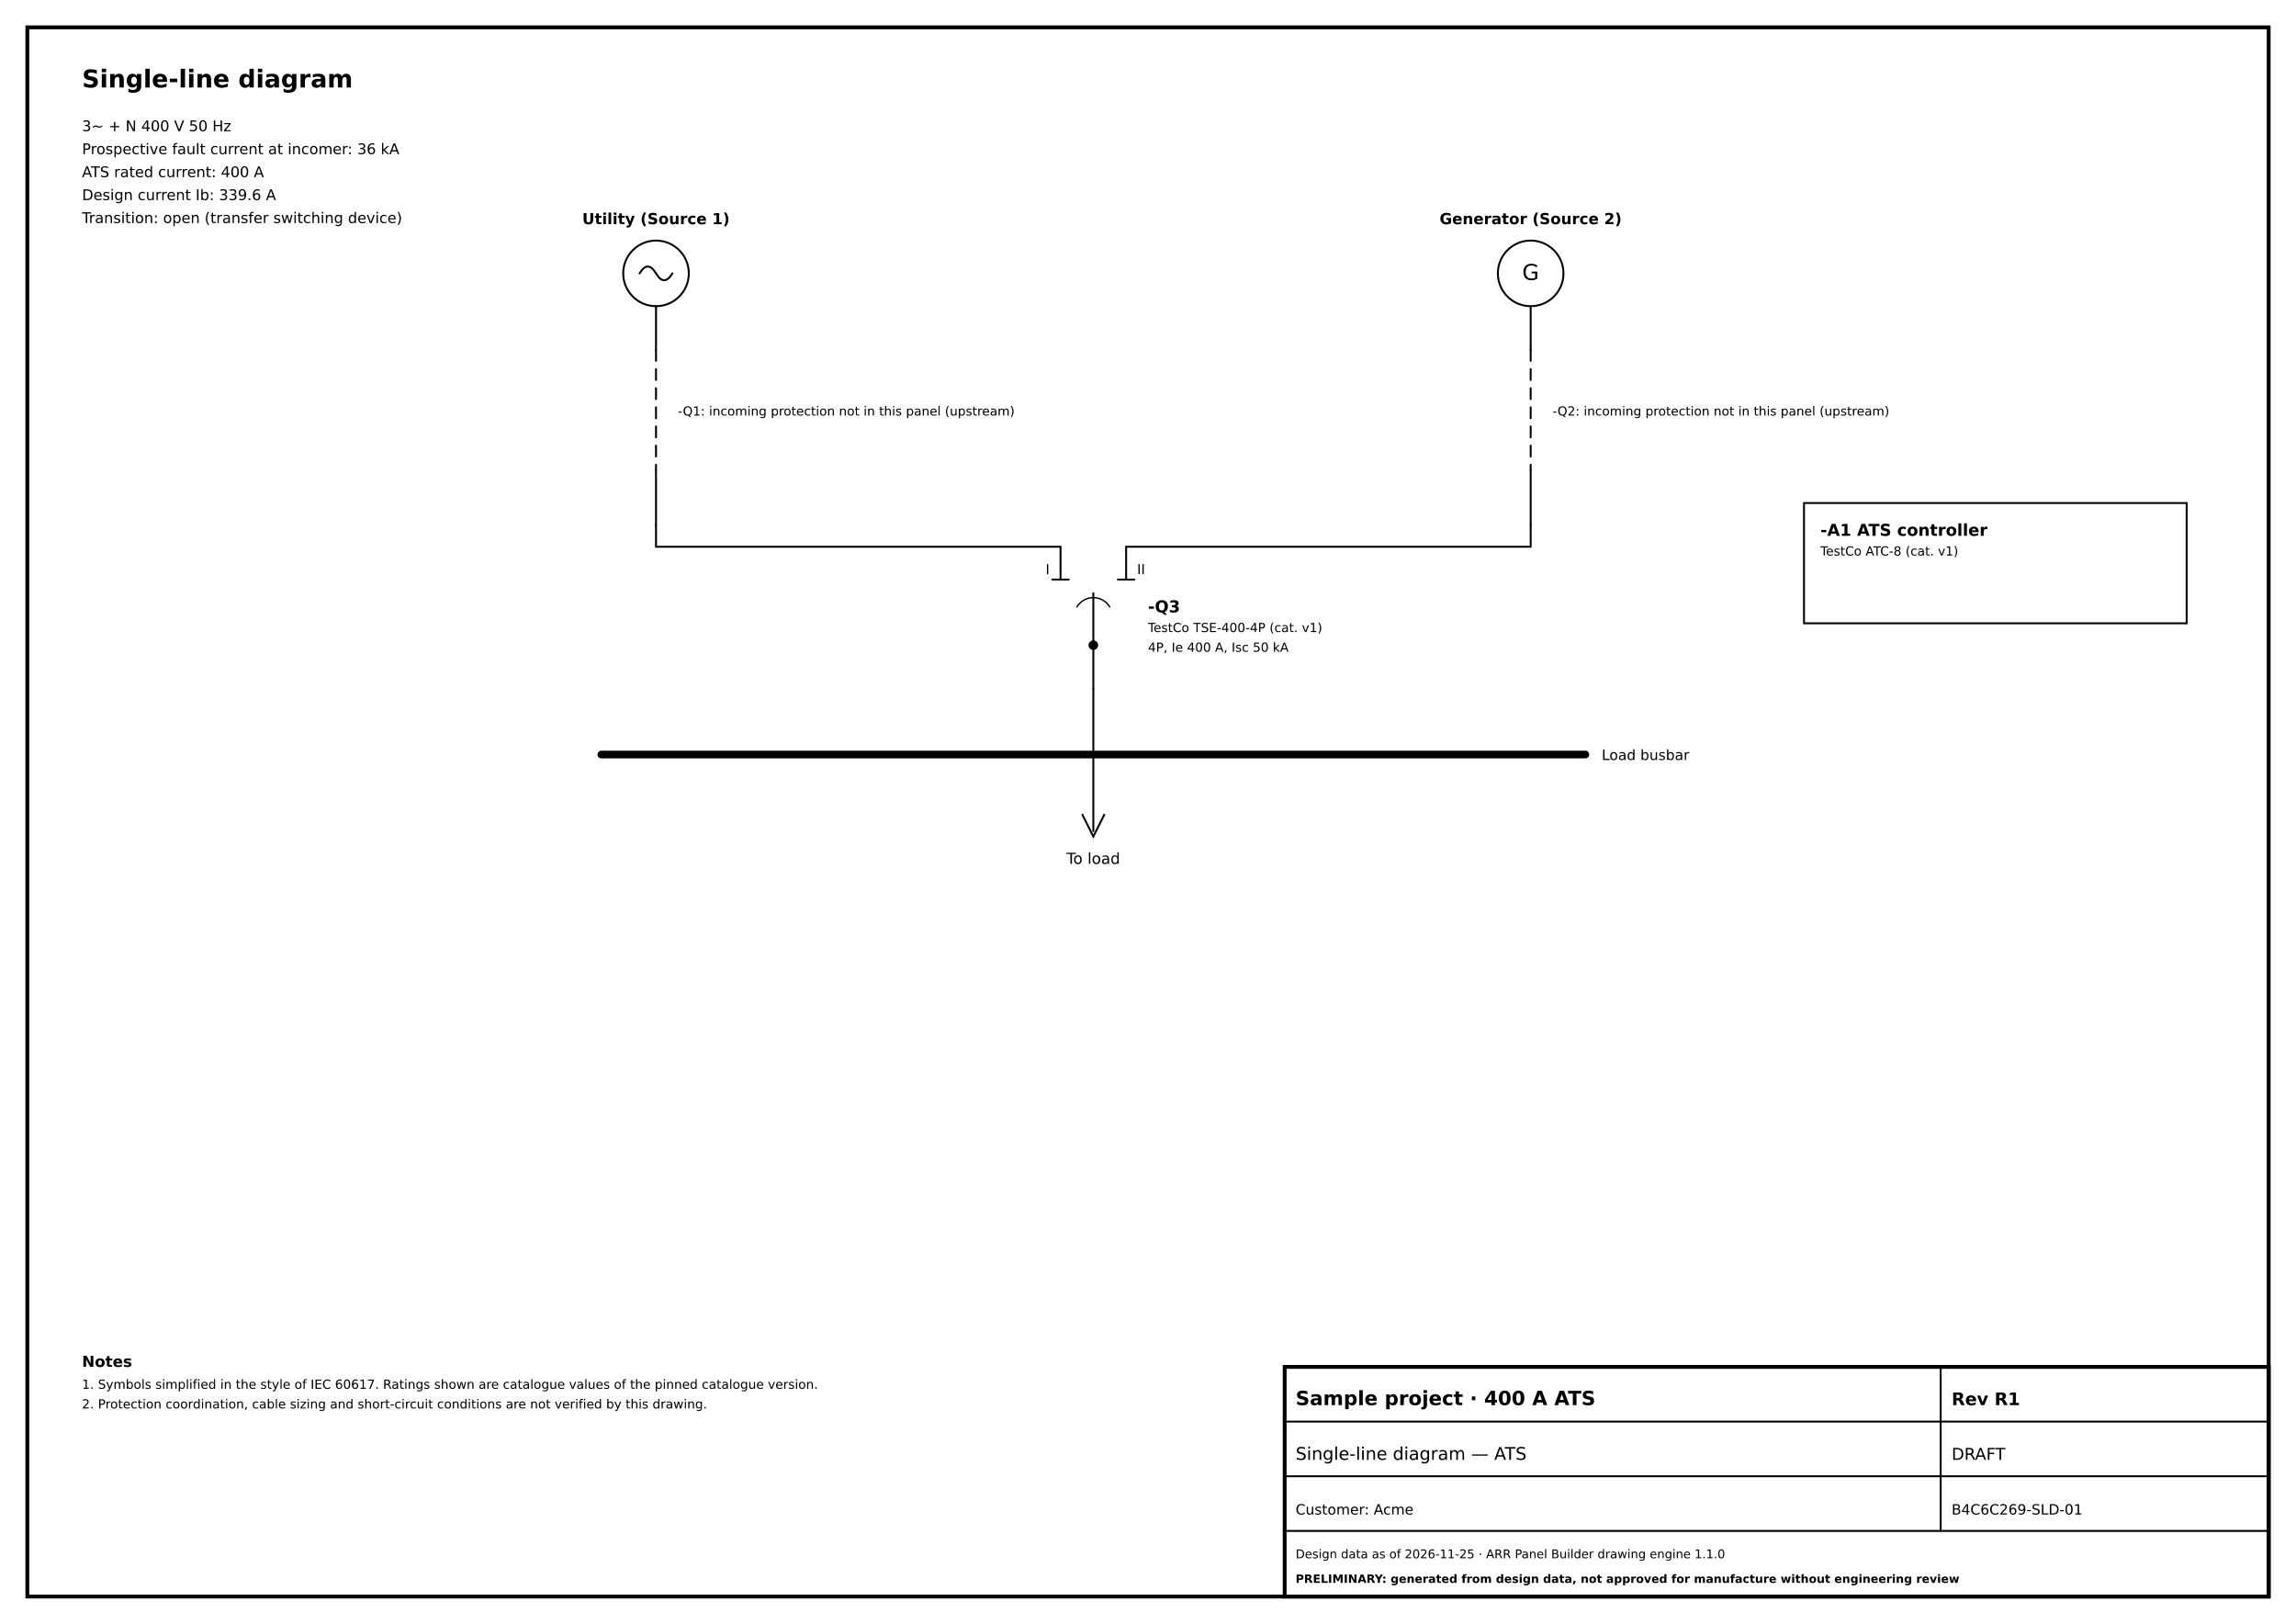
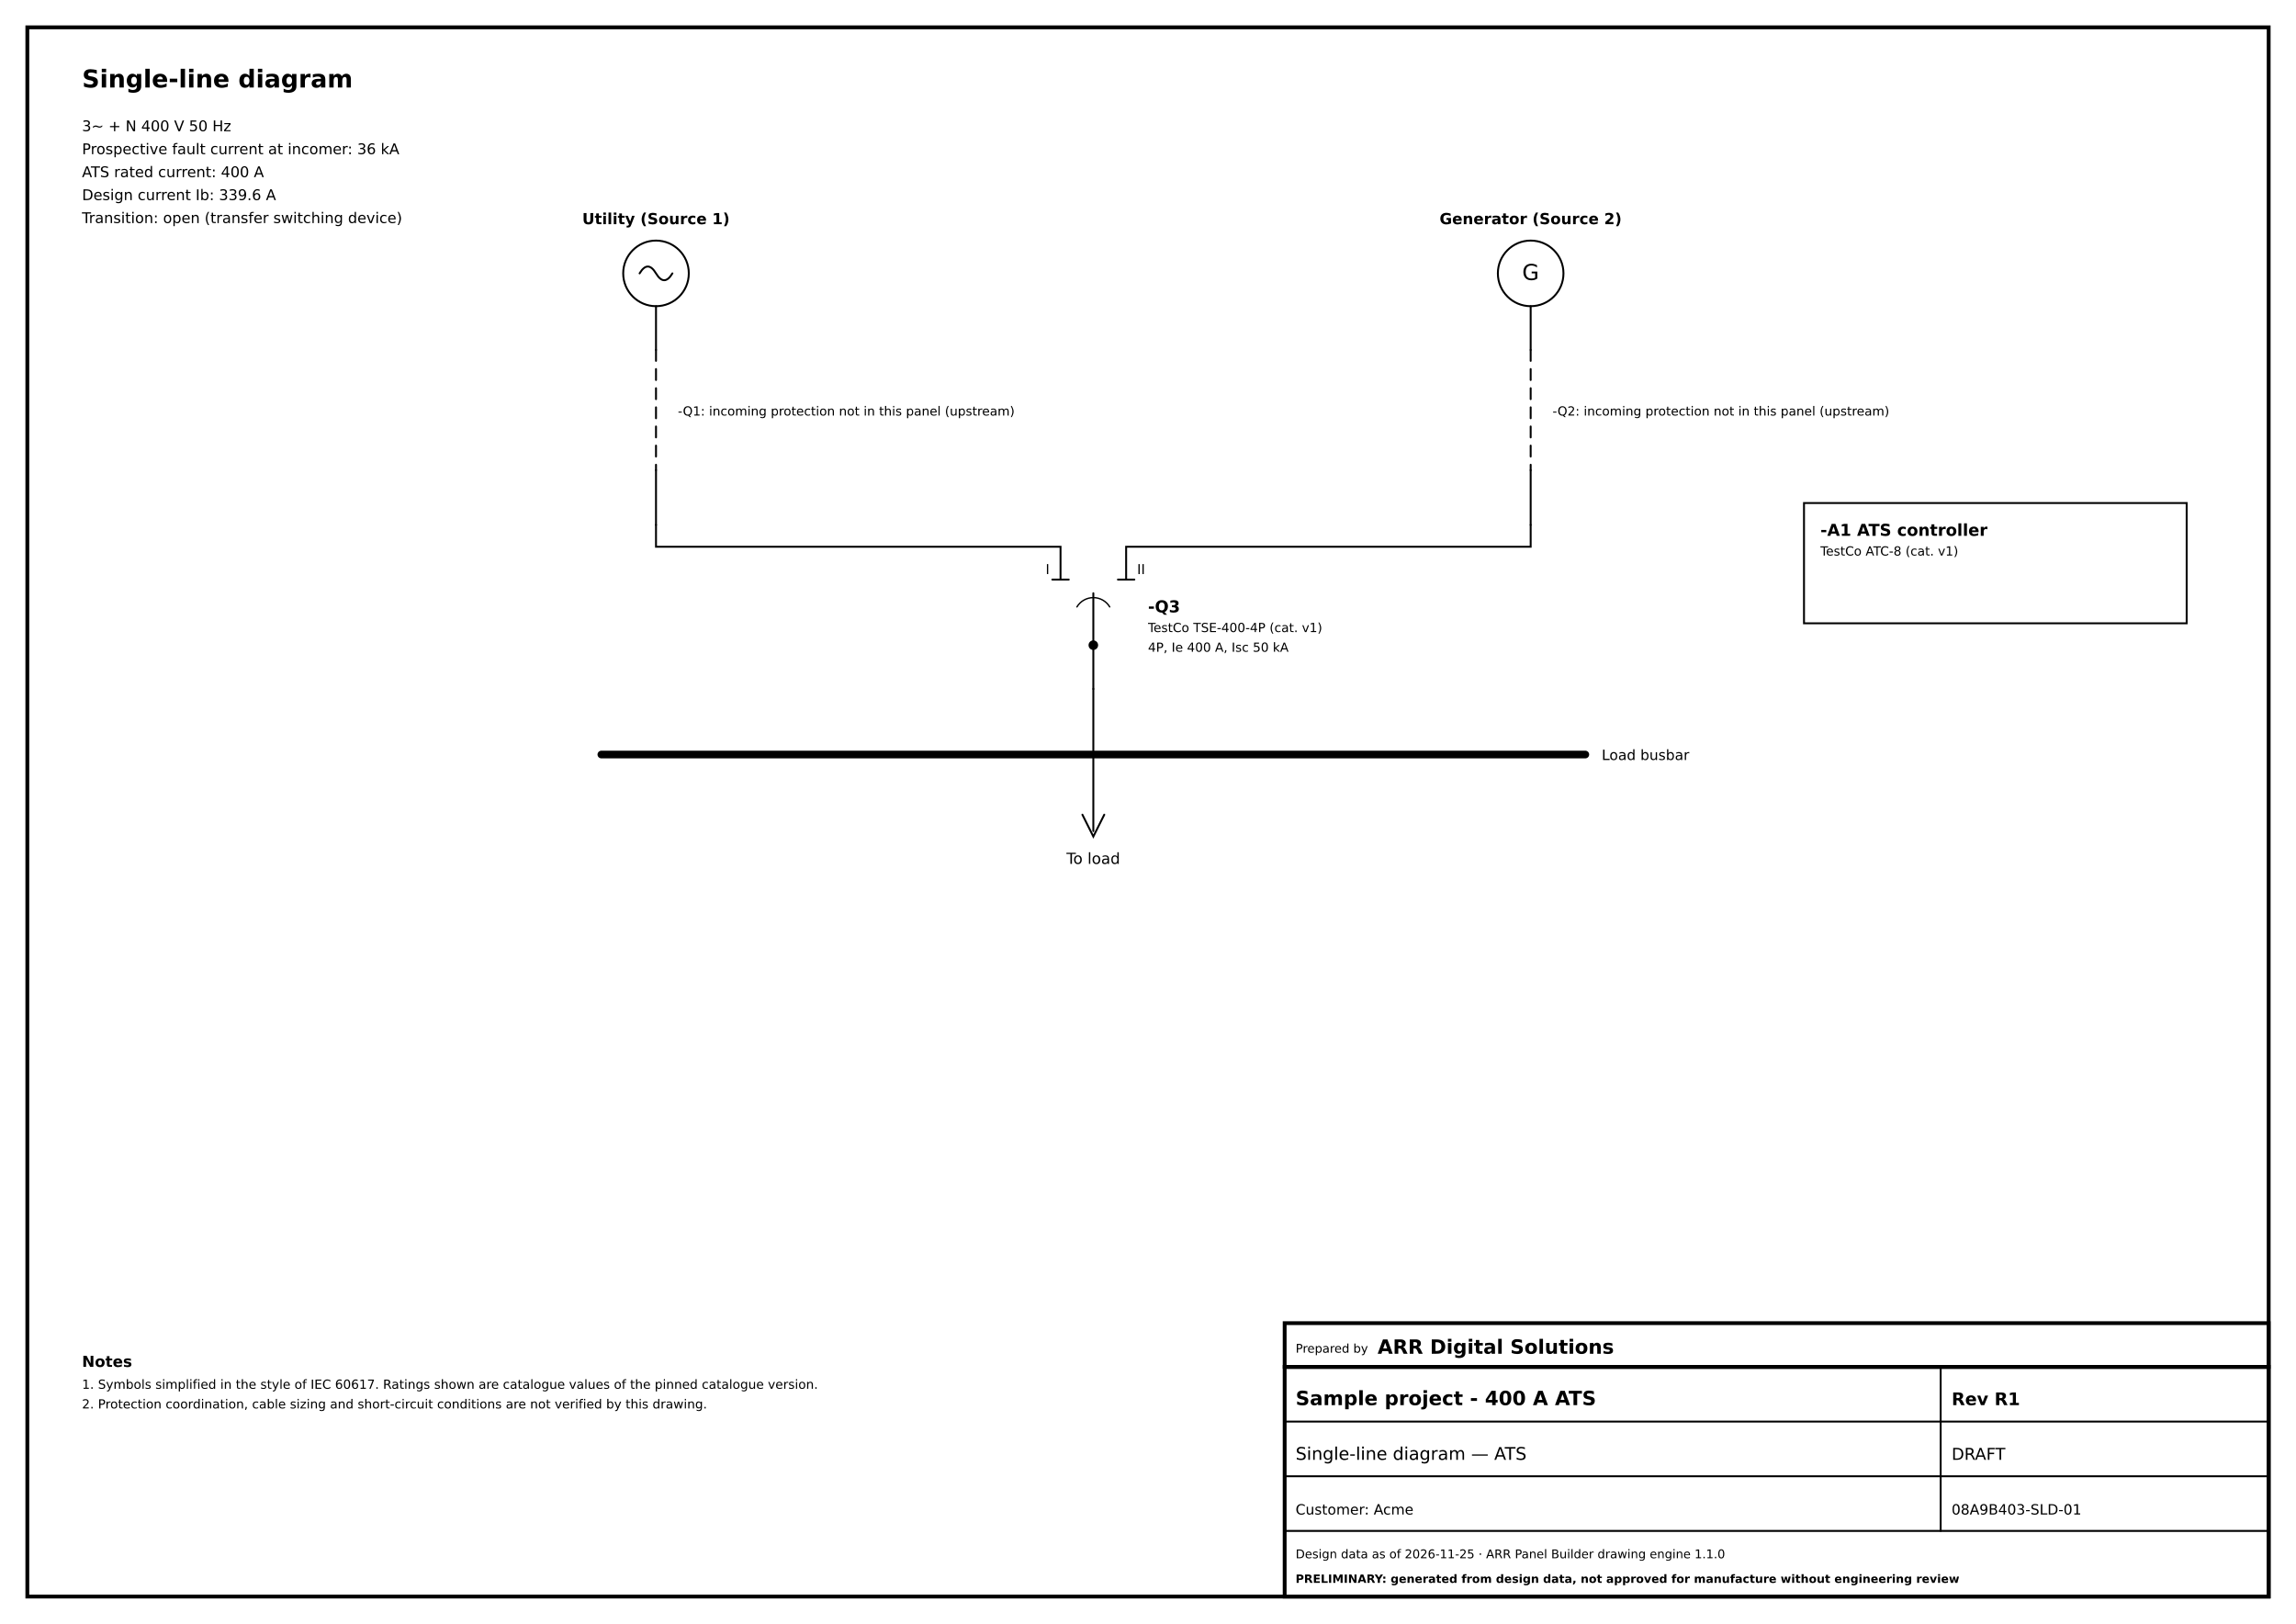
<svg xmlns="http://www.w3.org/2000/svg" viewBox="0 0 420 297" width="420mm" height="297mm" font-family="DejaVu Sans, Arial, sans-serif">
  <g stroke="currentColor" fill="none" stroke-linecap="round" class="drawing">
    <style>text{fill:currentColor;stroke:none}</style>
    <rect x="5" y="5" width="410" height="287" stroke-width="0.7" fill="none" />
    <g class="title-block">
+       <rect x="235" y="242" width="180" height="8" stroke-width="0.7" fill="none" />
+       <text x="237" y="247.4" font-size="2.2" text-anchor="start">Prepared by</text>
+       <text x="252" y="247.6" font-size="3.6" text-anchor="start" font-weight="bold" class="company">ARR Digital Solutions</text>
      <rect x="235" y="250" width="180" height="42" stroke-width="0.7" fill="none" />
      <line x1="235" y1="260" x2="415" y2="260" stroke-width="0.35" />
      <line x1="235" y1="270" x2="415" y2="270" stroke-width="0.35" />
      <line x1="235" y1="280" x2="415" y2="280" stroke-width="0.35" />
      <line x1="355" y1="250" x2="355" y2="280" stroke-width="0.35" />
-       <text x="237" y="257" font-size="3.6" text-anchor="start" font-weight="bold">Sample project · 400 A ATS</text>
+       <text x="237" y="257" font-size="3.6" text-anchor="start" font-weight="bold">Sample project - 400 A ATS</text>
      <text x="357" y="257" font-size="3.2" text-anchor="start" font-weight="bold">Rev R1</text>
      <text x="237" y="267" font-size="3.2" text-anchor="start">Single-line diagram — ATS</text>
      <text x="357" y="267" font-size="3" text-anchor="start">DRAFT</text>
      <text x="237" y="277" font-size="2.6" text-anchor="start">Customer: Acme</text>
-       <text x="357" y="277" font-size="2.6" text-anchor="start">B4C6C269-SLD-01</text>
+       <text x="357" y="277" font-size="2.6" text-anchor="start">08A9B403-SLD-01</text>
      <text x="237" y="285" font-size="2.2" text-anchor="start">Design data as of 2026-11-25 · ARR Panel Builder drawing engine 1.1.0</text>
      <text x="237" y="289.5" font-size="2.1" text-anchor="start" font-weight="bold">PRELIMINARY: generated from design data, not approved for manufacture without engineering review</text>
    </g>
    <text x="15" y="16" font-size="4.5" text-anchor="start" font-weight="bold">Single-line diagram</text>
    <text x="15" y="24" font-size="2.7" text-anchor="start">3~ + N  400 V  50 Hz</text>
    <text x="15" y="28.2" font-size="2.7" text-anchor="start">Prospective fault current at incomer: 36 kA</text>
    <text x="15" y="32.4" font-size="2.7" text-anchor="start">ATS rated current: 400 A</text>
    <text x="15" y="36.6" font-size="2.7" text-anchor="start">Design current Ib: 339.6 A</text>
    <text x="15" y="40.8" font-size="2.7" text-anchor="start">Transition: open (transfer switching device)</text>
    <circle cx="120" cy="50" r="6" stroke-width="0.35" fill="none" />
    <path d="M 117.0 50.0 q 1.5 -2.5 3 0 t 3 0" stroke-width="0.35" fill="none" />
    <text x="120" y="41" font-size="2.8" text-anchor="middle" font-weight="bold">Utility (Source 1)</text>
    <circle cx="280" cy="50" r="6" stroke-width="0.35" fill="none" />
    <text x="280" y="51.2" font-size="4" text-anchor="middle">G</text>
    <text x="280" y="41" font-size="2.8" text-anchor="middle" font-weight="bold">Generator (Source 2)</text>
    <g class="component" data-role="utility_protection" data-tag="-Q1">
      <line x1="120" y1="56" x2="120" y2="64" stroke-width="0.35" />
      <line x1="120" y1="64" x2="120" y2="86" stroke-width="0.35" stroke-dasharray="2 1.5" />
      <text x="124" y="76" font-size="2.3" text-anchor="start">-Q1: incoming protection not in this panel (upstream)</text>
    </g>
    <g class="component" data-role="generator_protection" data-tag="-Q2">
      <line x1="280" y1="56" x2="280" y2="64" stroke-width="0.35" />
      <line x1="280" y1="64" x2="280" y2="86" stroke-width="0.35" stroke-dasharray="2 1.5" />
      <text x="284" y="76" font-size="2.3" text-anchor="start">-Q2: incoming protection not in this panel (upstream)</text>
    </g>
    <line x1="120" y1="86" x2="120" y2="96" stroke-width="0.35" />
    <line x1="280" y1="86" x2="280" y2="96" stroke-width="0.35" />
-     <g class="component" data-role="transfer_device" data-tag="-Q3" data-instance-id="1c00fbac-4077-4494-b9aa-e3f64f03abd2">
+     <g class="component" data-role="transfer_device" data-tag="-Q3" data-instance-id="19b13b57-536a-40fc-9134-e61d5e02218d">
      <path d="M 120.0 96.0 L 120.0 100.0 L 194.0 100.0 L 194.0 106.0" stroke-width="0.35" fill="none" />
      <path d="M 280.0 96.0 L 280.0 100.0 L 206.0 100.0 L 206.0 106.0" stroke-width="0.35" fill="none" />
      <line x1="192.5" y1="106" x2="195.5" y2="106" stroke-width="0.35" />
      <line x1="204.5" y1="106" x2="207.5" y2="106" stroke-width="0.35" />
      <text x="192" y="105" font-size="2.5" text-anchor="end">I</text>
      <text x="208" y="105" font-size="2.5" text-anchor="start">II</text>
      <line x1="200" y1="118" x2="200" y2="108.5" stroke-width="0.35" />
      <circle cx="200" cy="118" r="0.7" stroke-width="0.35" fill="currentColor" />
      <path d="M 197.0 111.0 a 3.5 3.5 0 0 1 6 0" stroke-width="0.25" fill="none" />
      <line x1="200" y1="118" x2="200" y2="126" stroke-width="0.35" />
      <text x="210" y="112" font-size="3" text-anchor="start" font-weight="bold">-Q3</text>
      <text x="210" y="115.6" font-size="2.3" text-anchor="start">TestCo TSE-400-4P (cat. v1)</text>
      <text x="210" y="119.2" font-size="2.3" text-anchor="start">4P, Ie 400 A, Isc 50 kA</text>
    </g>
    <line x1="200" y1="126" x2="200" y2="138" stroke-width="0.35" />
    <line x1="110" y1="138" x2="290" y2="138" stroke-width="1.4" />
    <text x="293" y="139" font-size="2.6" text-anchor="start">Load busbar</text>
    <line x1="200" y1="138" x2="200" y2="152" stroke-width="0.35" />
    <path d="M 198.0 149.0 L 200.0 153.0 L 202.0 149.0" stroke-width="0.35" fill="none" />
    <text x="200" y="158" font-size="2.8" text-anchor="middle">To load</text>
-     <g class="component" data-role="controller" data-tag="-A1" data-instance-id="2b22d87e-0399-4f01-9074-955db337d5fd">
+     <g class="component" data-role="controller" data-tag="-A1" data-instance-id="7e999a30-1e91-4134-8b4e-1c29ac258598">
      <rect x="330" y="92" width="70" height="22" stroke-width="0.35" fill="none" />
      <text x="333" y="98" font-size="3" text-anchor="start" font-weight="bold">-A1 ATS controller</text>
      <text x="333" y="101.6" font-size="2.3" text-anchor="start">TestCo ATC-8 (cat. v1)</text>
      <text x="333" y="105.2" font-size="2.3" text-anchor="start" />
    </g>
    <text x="15" y="250" font-size="2.8" text-anchor="start" font-weight="bold">Notes</text>
    <text x="15" y="254" font-size="2.3" text-anchor="start">1. Symbols simplified in the style of IEC 60617. Ratings shown are catalogue values of the pinned catalogue version.</text>
    <text x="15" y="257.6" font-size="2.3" text-anchor="start">2. Protection coordination, cable sizing and short-circuit conditions are not verified by this drawing.</text>
  </g>
</svg>
